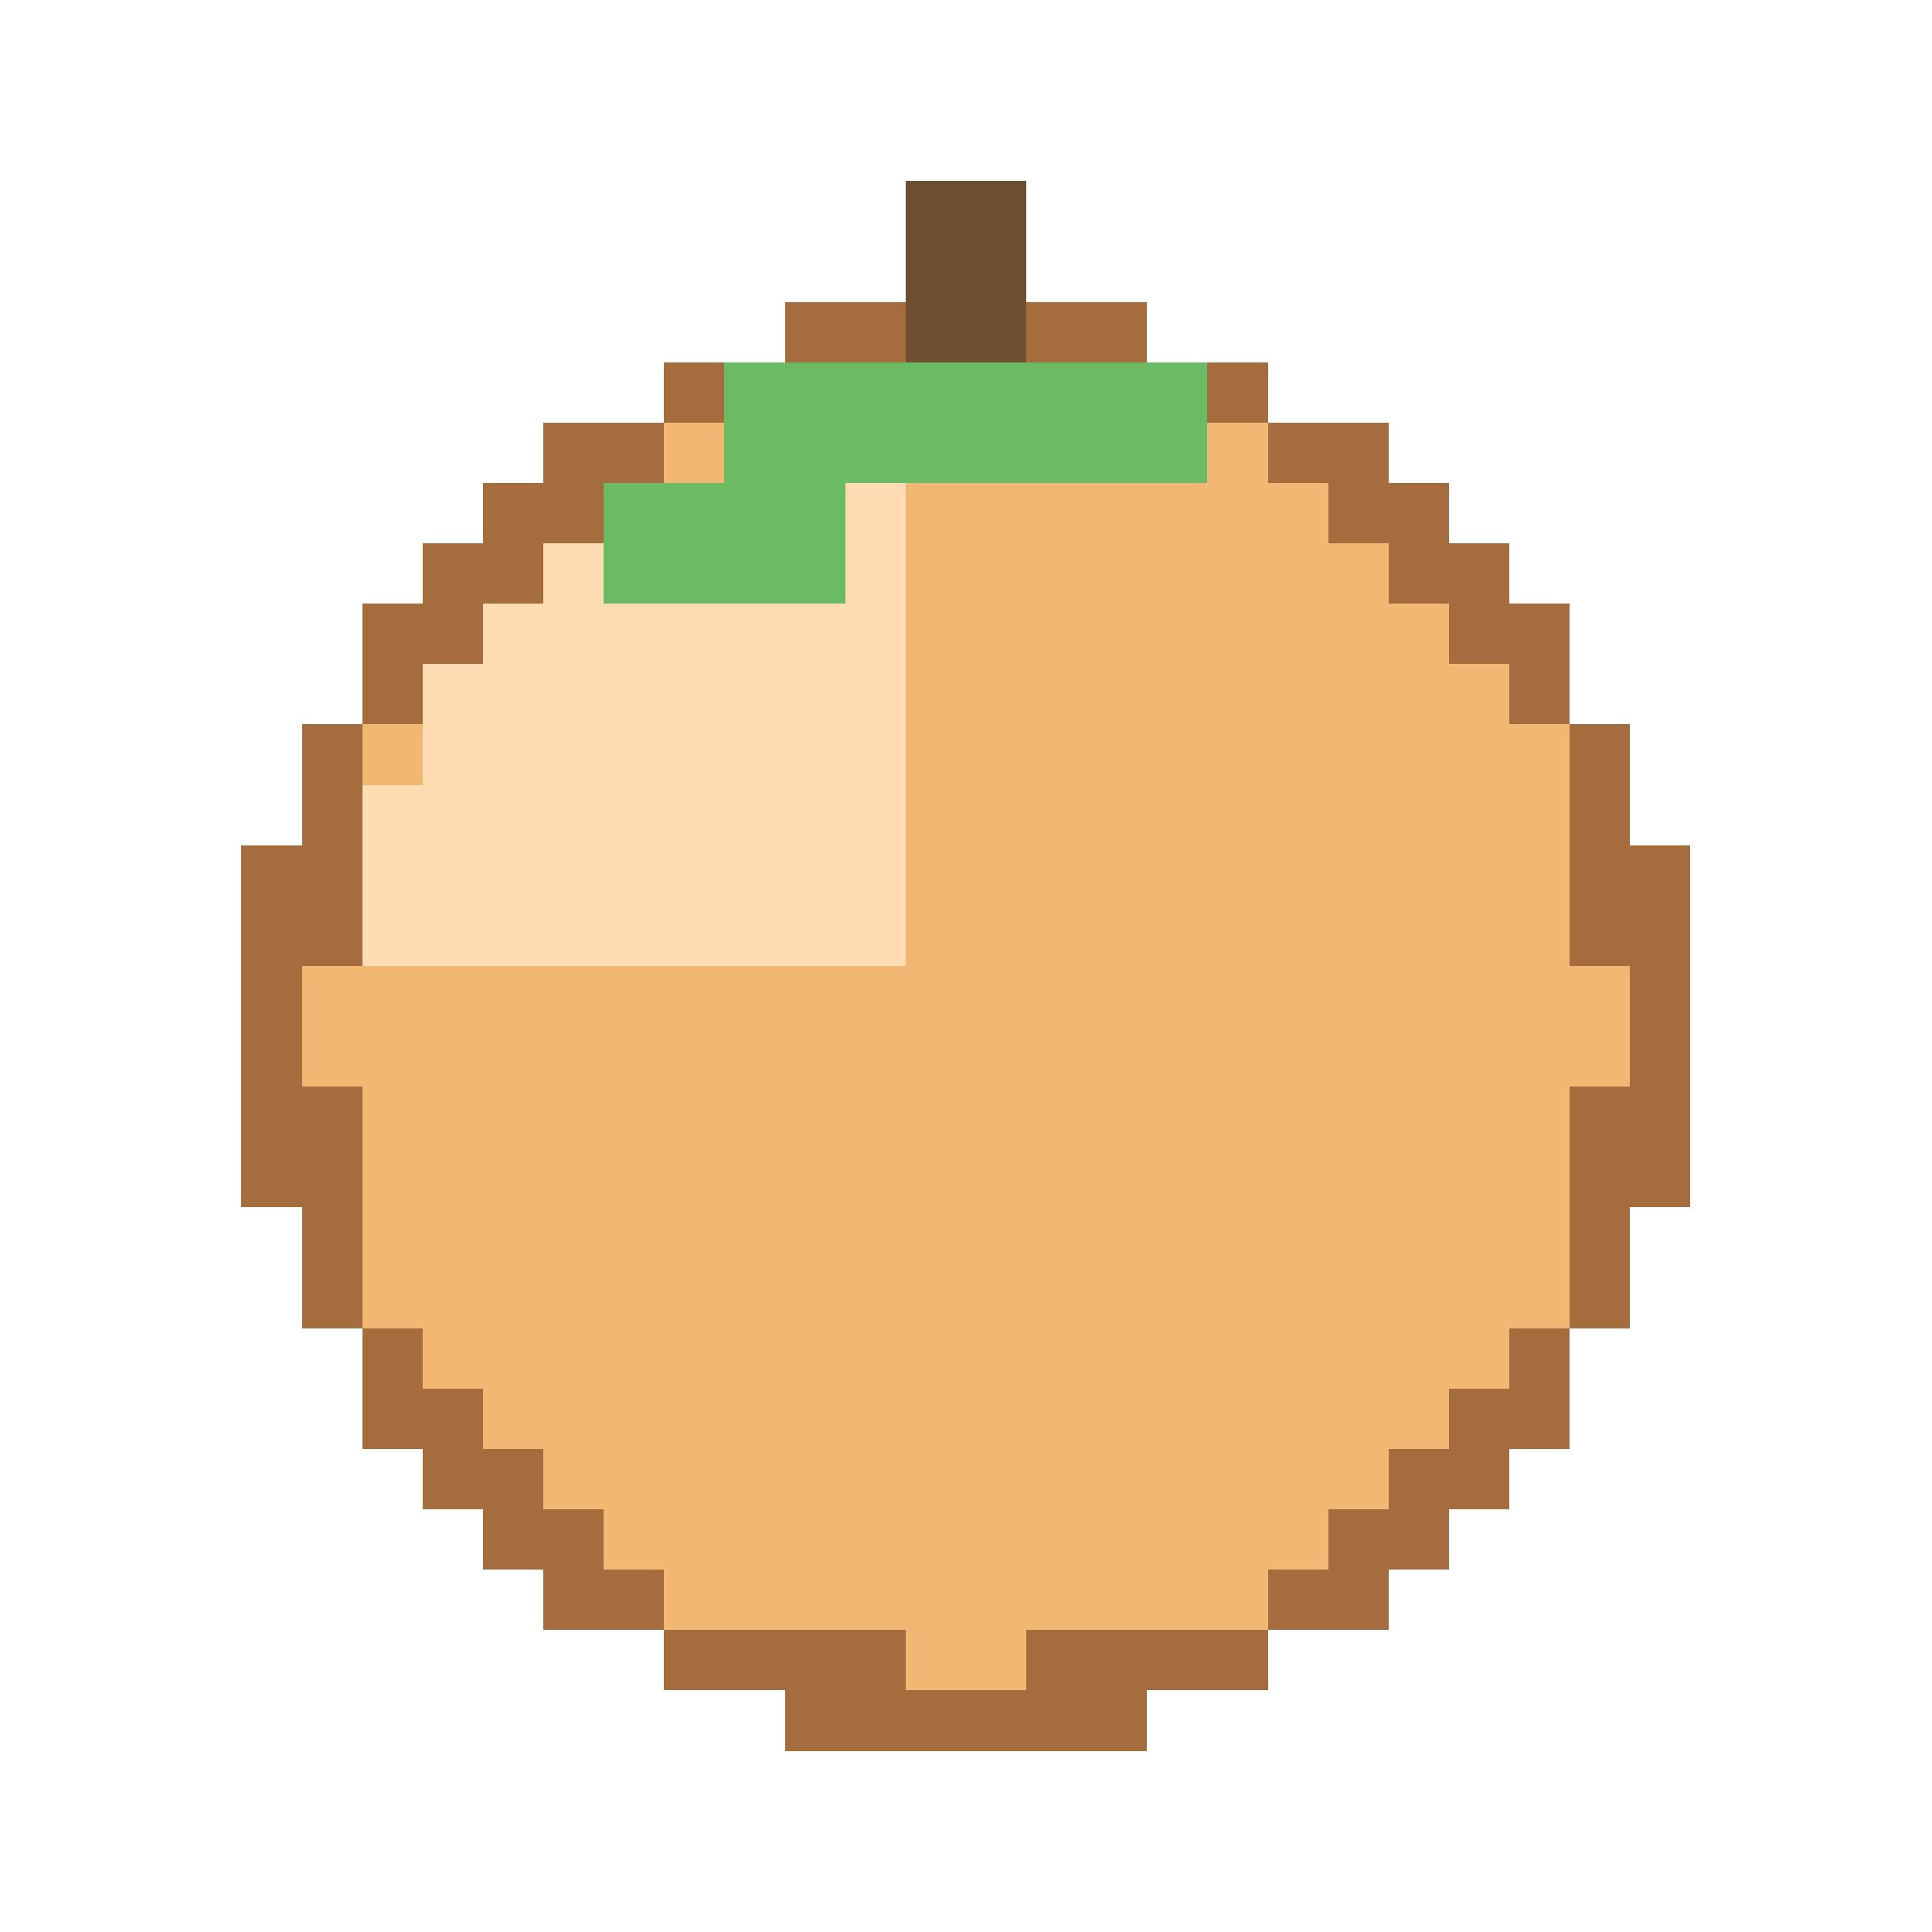
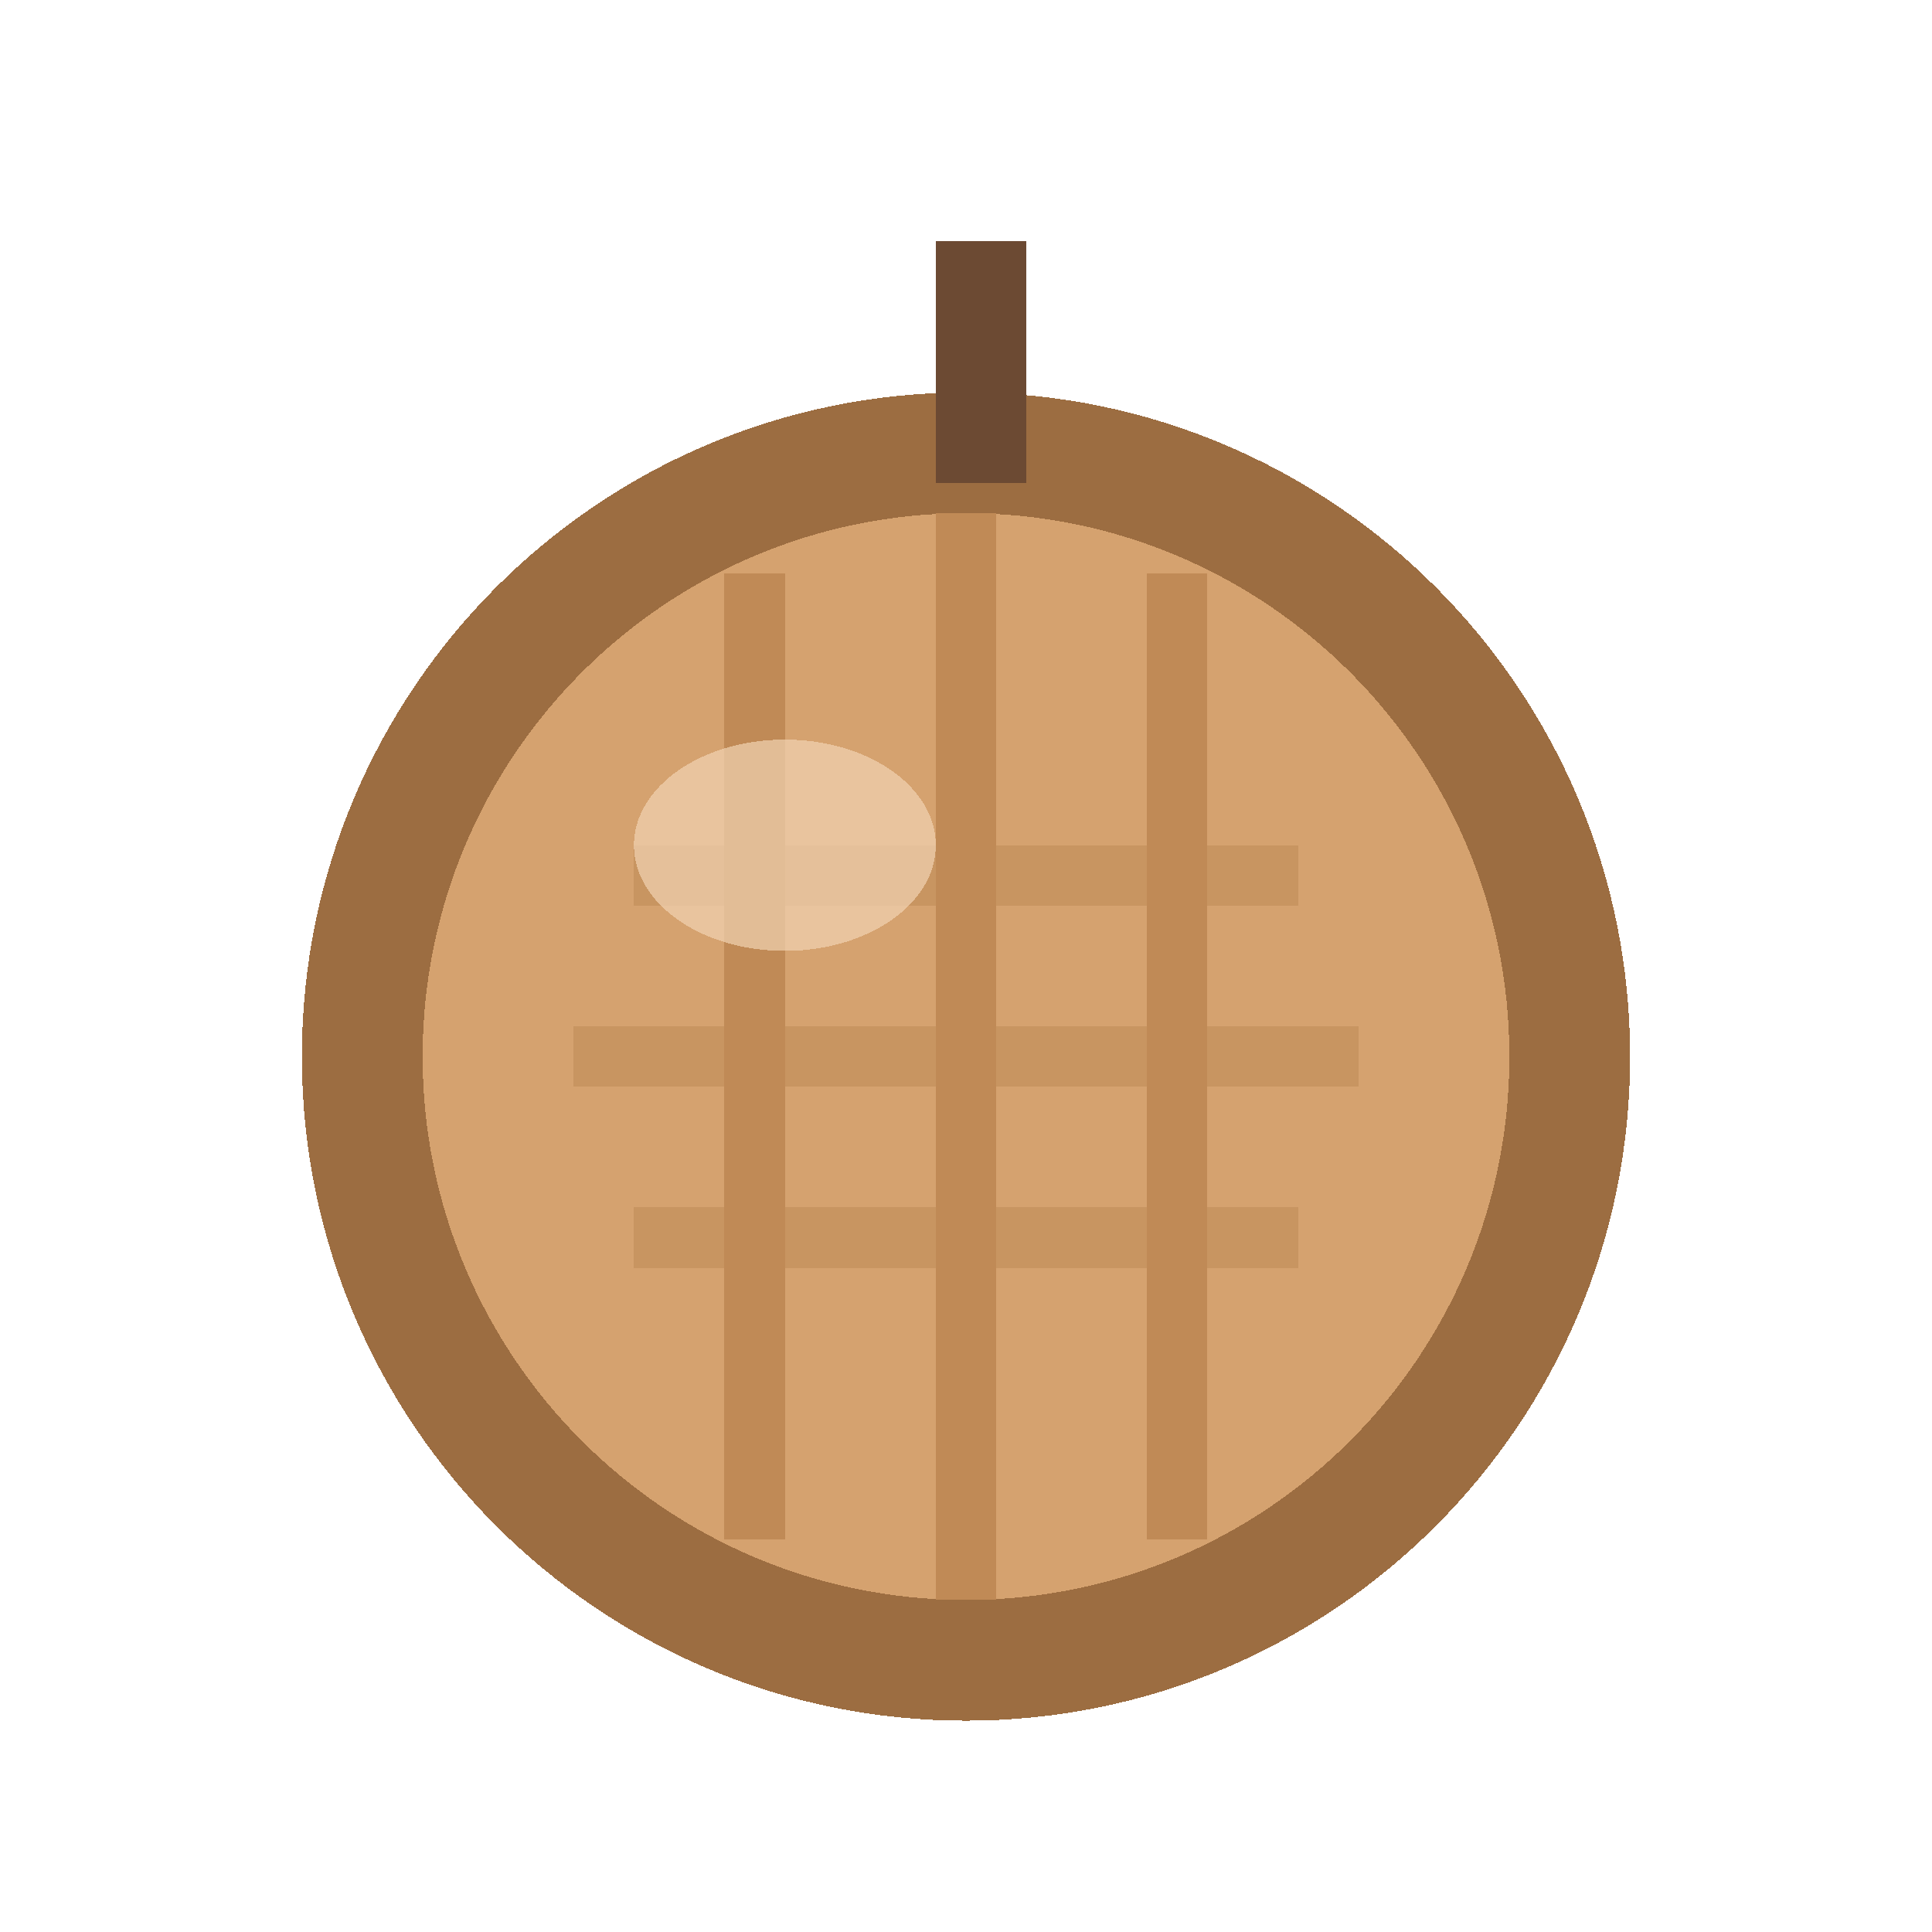
- <svg xmlns="http://www.w3.org/2000/svg" viewBox="0 0 64 64" shape-rendering="crispEdges" role="img">
-   <rect x="0" y="0" width="64" height="64" fill="transparent" />
-   <rect x="26" y="10" width="2" height="2" fill="#a56d3d" />
-   <rect x="28" y="10" width="2" height="2" fill="#a56d3d" />
-   <rect x="30" y="10" width="2" height="2" fill="#a56d3d" />
-   <rect x="32" y="10" width="2" height="2" fill="#a56d3d" />
-   <rect x="34" y="10" width="2" height="2" fill="#a56d3d" />
-   <rect x="36" y="10" width="2" height="2" fill="#a56d3d" />
-   <rect x="22" y="12" width="2" height="2" fill="#a56d3d" />
-   <rect x="24" y="12" width="2" height="2" fill="#a56d3d" />
-   <rect x="26" y="12" width="2" height="2" fill="#a56d3d" />
-   <rect x="28" y="12" width="2" height="2" fill="#a56d3d" />
-   <rect x="30" y="12" width="2" height="2" fill="#f2b773" />
-   <rect x="32" y="12" width="2" height="2" fill="#f2b773" />
-   <rect x="34" y="12" width="2" height="2" fill="#a56d3d" />
-   <rect x="36" y="12" width="2" height="2" fill="#a56d3d" />
-   <rect x="38" y="12" width="2" height="2" fill="#a56d3d" />
-   <rect x="40" y="12" width="2" height="2" fill="#a56d3d" />
-   <rect x="18" y="14" width="2" height="2" fill="#a56d3d" />
-   <rect x="20" y="14" width="2" height="2" fill="#a56d3d" />
-   <rect x="22" y="14" width="2" height="2" fill="#f2b773" />
-   <rect x="24" y="14" width="2" height="2" fill="#ffdcb2" />
-   <rect x="26" y="14" width="2" height="2" fill="#ffdcb2" />
-   <rect x="28" y="14" width="2" height="2" fill="#ffdcb2" />
-   <rect x="30" y="14" width="2" height="2" fill="#f2b773" />
-   <rect x="32" y="14" width="2" height="2" fill="#f2b773" />
-   <rect x="34" y="14" width="2" height="2" fill="#f2b773" />
-   <rect x="36" y="14" width="2" height="2" fill="#f2b773" />
-   <rect x="38" y="14" width="2" height="2" fill="#f2b773" />
-   <rect x="40" y="14" width="2" height="2" fill="#f2b773" />
-   <rect x="42" y="14" width="2" height="2" fill="#a56d3d" />
-   <rect x="44" y="14" width="2" height="2" fill="#a56d3d" />
-   <rect x="16" y="16" width="2" height="2" fill="#a56d3d" />
-   <rect x="18" y="16" width="2" height="2" fill="#a56d3d" />
-   <rect x="20" y="16" width="2" height="2" fill="#ffdcb2" />
-   <rect x="22" y="16" width="2" height="2" fill="#ffdcb2" />
-   <rect x="24" y="16" width="2" height="2" fill="#ffdcb2" />
-   <rect x="26" y="16" width="2" height="2" fill="#ffdcb2" />
-   <rect x="28" y="16" width="2" height="2" fill="#ffdcb2" />
-   <rect x="30" y="16" width="2" height="2" fill="#f2b773" />
-   <rect x="32" y="16" width="2" height="2" fill="#f2b773" />
-   <rect x="34" y="16" width="2" height="2" fill="#f2b773" />
-   <rect x="36" y="16" width="2" height="2" fill="#f2b773" />
-   <rect x="38" y="16" width="2" height="2" fill="#f2b773" />
-   <rect x="40" y="16" width="2" height="2" fill="#f2b773" />
-   <rect x="42" y="16" width="2" height="2" fill="#f2b773" />
-   <rect x="44" y="16" width="2" height="2" fill="#a56d3d" />
-   <rect x="46" y="16" width="2" height="2" fill="#a56d3d" />
-   <rect x="14" y="18" width="2" height="2" fill="#a56d3d" />
-   <rect x="16" y="18" width="2" height="2" fill="#a56d3d" />
-   <rect x="18" y="18" width="2" height="2" fill="#ffdcb2" />
-   <rect x="20" y="18" width="2" height="2" fill="#ffdcb2" />
-   <rect x="22" y="18" width="2" height="2" fill="#ffdcb2" />
-   <rect x="24" y="18" width="2" height="2" fill="#ffdcb2" />
-   <rect x="26" y="18" width="2" height="2" fill="#ffdcb2" />
-   <rect x="28" y="18" width="2" height="2" fill="#ffdcb2" />
-   <rect x="30" y="18" width="2" height="2" fill="#f2b773" />
-   <rect x="32" y="18" width="2" height="2" fill="#f2b773" />
-   <rect x="34" y="18" width="2" height="2" fill="#f2b773" />
-   <rect x="36" y="18" width="2" height="2" fill="#f2b773" />
-   <rect x="38" y="18" width="2" height="2" fill="#f2b773" />
-   <rect x="40" y="18" width="2" height="2" fill="#f2b773" />
-   <rect x="42" y="18" width="2" height="2" fill="#f2b773" />
-   <rect x="44" y="18" width="2" height="2" fill="#f2b773" />
-   <rect x="46" y="18" width="2" height="2" fill="#a56d3d" />
-   <rect x="48" y="18" width="2" height="2" fill="#a56d3d" />
-   <rect x="12" y="20" width="2" height="2" fill="#a56d3d" />
-   <rect x="14" y="20" width="2" height="2" fill="#a56d3d" />
-   <rect x="16" y="20" width="2" height="2" fill="#ffdcb2" />
-   <rect x="18" y="20" width="2" height="2" fill="#ffdcb2" />
-   <rect x="20" y="20" width="2" height="2" fill="#ffdcb2" />
-   <rect x="22" y="20" width="2" height="2" fill="#ffdcb2" />
-   <rect x="24" y="20" width="2" height="2" fill="#ffdcb2" />
-   <rect x="26" y="20" width="2" height="2" fill="#ffdcb2" />
-   <rect x="28" y="20" width="2" height="2" fill="#ffdcb2" />
-   <rect x="30" y="20" width="2" height="2" fill="#f2b773" />
-   <rect x="32" y="20" width="2" height="2" fill="#f2b773" />
-   <rect x="34" y="20" width="2" height="2" fill="#f2b773" />
-   <rect x="36" y="20" width="2" height="2" fill="#f2b773" />
-   <rect x="38" y="20" width="2" height="2" fill="#f2b773" />
-   <rect x="40" y="20" width="2" height="2" fill="#f2b773" />
-   <rect x="42" y="20" width="2" height="2" fill="#f2b773" />
-   <rect x="44" y="20" width="2" height="2" fill="#f2b773" />
-   <rect x="46" y="20" width="2" height="2" fill="#f2b773" />
-   <rect x="48" y="20" width="2" height="2" fill="#a56d3d" />
-   <rect x="50" y="20" width="2" height="2" fill="#a56d3d" />
-   <rect x="12" y="22" width="2" height="2" fill="#a56d3d" />
-   <rect x="14" y="22" width="2" height="2" fill="#ffdcb2" />
-   <rect x="16" y="22" width="2" height="2" fill="#ffdcb2" />
-   <rect x="18" y="22" width="2" height="2" fill="#ffdcb2" />
-   <rect x="20" y="22" width="2" height="2" fill="#ffdcb2" />
-   <rect x="22" y="22" width="2" height="2" fill="#ffdcb2" />
-   <rect x="24" y="22" width="2" height="2" fill="#ffdcb2" />
-   <rect x="26" y="22" width="2" height="2" fill="#ffdcb2" />
-   <rect x="28" y="22" width="2" height="2" fill="#ffdcb2" />
-   <rect x="30" y="22" width="2" height="2" fill="#f2b773" />
-   <rect x="32" y="22" width="2" height="2" fill="#f2b773" />
-   <rect x="34" y="22" width="2" height="2" fill="#f2b773" />
-   <rect x="36" y="22" width="2" height="2" fill="#f2b773" />
-   <rect x="38" y="22" width="2" height="2" fill="#f2b773" />
-   <rect x="40" y="22" width="2" height="2" fill="#f2b773" />
-   <rect x="42" y="22" width="2" height="2" fill="#f2b773" />
-   <rect x="44" y="22" width="2" height="2" fill="#f2b773" />
-   <rect x="46" y="22" width="2" height="2" fill="#f2b773" />
-   <rect x="48" y="22" width="2" height="2" fill="#f2b773" />
-   <rect x="50" y="22" width="2" height="2" fill="#a56d3d" />
-   <rect x="10" y="24" width="2" height="2" fill="#a56d3d" />
-   <rect x="12" y="24" width="2" height="2" fill="#f2b773" />
-   <rect x="14" y="24" width="2" height="2" fill="#ffdcb2" />
-   <rect x="16" y="24" width="2" height="2" fill="#ffdcb2" />
-   <rect x="18" y="24" width="2" height="2" fill="#ffdcb2" />
-   <rect x="20" y="24" width="2" height="2" fill="#ffdcb2" />
-   <rect x="22" y="24" width="2" height="2" fill="#ffdcb2" />
-   <rect x="24" y="24" width="2" height="2" fill="#ffdcb2" />
-   <rect x="26" y="24" width="2" height="2" fill="#ffdcb2" />
-   <rect x="28" y="24" width="2" height="2" fill="#ffdcb2" />
-   <rect x="30" y="24" width="2" height="2" fill="#f2b773" />
-   <rect x="32" y="24" width="2" height="2" fill="#f2b773" />
-   <rect x="34" y="24" width="2" height="2" fill="#f2b773" />
-   <rect x="36" y="24" width="2" height="2" fill="#f2b773" />
-   <rect x="38" y="24" width="2" height="2" fill="#f2b773" />
-   <rect x="40" y="24" width="2" height="2" fill="#f2b773" />
-   <rect x="42" y="24" width="2" height="2" fill="#f2b773" />
-   <rect x="44" y="24" width="2" height="2" fill="#f2b773" />
-   <rect x="46" y="24" width="2" height="2" fill="#f2b773" />
-   <rect x="48" y="24" width="2" height="2" fill="#f2b773" />
-   <rect x="50" y="24" width="2" height="2" fill="#f2b773" />
-   <rect x="52" y="24" width="2" height="2" fill="#a56d3d" />
-   <rect x="10" y="26" width="2" height="2" fill="#a56d3d" />
-   <rect x="12" y="26" width="2" height="2" fill="#ffdcb2" />
-   <rect x="14" y="26" width="2" height="2" fill="#ffdcb2" />
-   <rect x="16" y="26" width="2" height="2" fill="#ffdcb2" />
-   <rect x="18" y="26" width="2" height="2" fill="#ffdcb2" />
-   <rect x="20" y="26" width="2" height="2" fill="#ffdcb2" />
-   <rect x="22" y="26" width="2" height="2" fill="#ffdcb2" />
-   <rect x="24" y="26" width="2" height="2" fill="#ffdcb2" />
-   <rect x="26" y="26" width="2" height="2" fill="#ffdcb2" />
-   <rect x="28" y="26" width="2" height="2" fill="#ffdcb2" />
-   <rect x="30" y="26" width="2" height="2" fill="#f2b773" />
-   <rect x="32" y="26" width="2" height="2" fill="#f2b773" />
-   <rect x="34" y="26" width="2" height="2" fill="#f2b773" />
-   <rect x="36" y="26" width="2" height="2" fill="#f2b773" />
-   <rect x="38" y="26" width="2" height="2" fill="#f2b773" />
-   <rect x="40" y="26" width="2" height="2" fill="#f2b773" />
-   <rect x="42" y="26" width="2" height="2" fill="#f2b773" />
-   <rect x="44" y="26" width="2" height="2" fill="#f2b773" />
-   <rect x="46" y="26" width="2" height="2" fill="#f2b773" />
-   <rect x="48" y="26" width="2" height="2" fill="#f2b773" />
-   <rect x="50" y="26" width="2" height="2" fill="#f2b773" />
-   <rect x="52" y="26" width="2" height="2" fill="#a56d3d" />
-   <rect x="8" y="28" width="2" height="2" fill="#a56d3d" />
-   <rect x="10" y="28" width="2" height="2" fill="#a56d3d" />
-   <rect x="12" y="28" width="2" height="2" fill="#ffdcb2" />
-   <rect x="14" y="28" width="2" height="2" fill="#ffdcb2" />
-   <rect x="16" y="28" width="2" height="2" fill="#ffdcb2" />
-   <rect x="18" y="28" width="2" height="2" fill="#ffdcb2" />
-   <rect x="20" y="28" width="2" height="2" fill="#ffdcb2" />
-   <rect x="22" y="28" width="2" height="2" fill="#ffdcb2" />
-   <rect x="24" y="28" width="2" height="2" fill="#ffdcb2" />
-   <rect x="26" y="28" width="2" height="2" fill="#ffdcb2" />
-   <rect x="28" y="28" width="2" height="2" fill="#ffdcb2" />
-   <rect x="30" y="28" width="2" height="2" fill="#f2b773" />
-   <rect x="32" y="28" width="2" height="2" fill="#f2b773" />
-   <rect x="34" y="28" width="2" height="2" fill="#f2b773" />
-   <rect x="36" y="28" width="2" height="2" fill="#f2b773" />
-   <rect x="38" y="28" width="2" height="2" fill="#f2b773" />
-   <rect x="40" y="28" width="2" height="2" fill="#f2b773" />
-   <rect x="42" y="28" width="2" height="2" fill="#f2b773" />
-   <rect x="44" y="28" width="2" height="2" fill="#f2b773" />
-   <rect x="46" y="28" width="2" height="2" fill="#f2b773" />
-   <rect x="48" y="28" width="2" height="2" fill="#f2b773" />
-   <rect x="50" y="28" width="2" height="2" fill="#f2b773" />
-   <rect x="52" y="28" width="2" height="2" fill="#a56d3d" />
-   <rect x="54" y="28" width="2" height="2" fill="#a56d3d" />
-   <rect x="8" y="30" width="2" height="2" fill="#a56d3d" />
-   <rect x="10" y="30" width="2" height="2" fill="#a56d3d" />
-   <rect x="12" y="30" width="2" height="2" fill="#ffdcb2" />
-   <rect x="14" y="30" width="2" height="2" fill="#ffdcb2" />
-   <rect x="16" y="30" width="2" height="2" fill="#ffdcb2" />
-   <rect x="18" y="30" width="2" height="2" fill="#ffdcb2" />
-   <rect x="20" y="30" width="2" height="2" fill="#ffdcb2" />
-   <rect x="22" y="30" width="2" height="2" fill="#ffdcb2" />
-   <rect x="24" y="30" width="2" height="2" fill="#ffdcb2" />
-   <rect x="26" y="30" width="2" height="2" fill="#ffdcb2" />
-   <rect x="28" y="30" width="2" height="2" fill="#ffdcb2" />
-   <rect x="30" y="30" width="2" height="2" fill="#f2b773" />
-   <rect x="32" y="30" width="2" height="2" fill="#f2b773" />
-   <rect x="34" y="30" width="2" height="2" fill="#f2b773" />
-   <rect x="36" y="30" width="2" height="2" fill="#f2b773" />
-   <rect x="38" y="30" width="2" height="2" fill="#f2b773" />
-   <rect x="40" y="30" width="2" height="2" fill="#f2b773" />
-   <rect x="42" y="30" width="2" height="2" fill="#f2b773" />
-   <rect x="44" y="30" width="2" height="2" fill="#f2b773" />
-   <rect x="46" y="30" width="2" height="2" fill="#f2b773" />
-   <rect x="48" y="30" width="2" height="2" fill="#f2b773" />
-   <rect x="50" y="30" width="2" height="2" fill="#f2b773" />
-   <rect x="52" y="30" width="2" height="2" fill="#a56d3d" />
-   <rect x="54" y="30" width="2" height="2" fill="#a56d3d" />
-   <rect x="8" y="32" width="2" height="2" fill="#a56d3d" />
-   <rect x="10" y="32" width="2" height="2" fill="#f2b773" />
-   <rect x="12" y="32" width="2" height="2" fill="#f2b773" />
-   <rect x="14" y="32" width="2" height="2" fill="#f2b773" />
-   <rect x="16" y="32" width="2" height="2" fill="#f2b773" />
-   <rect x="18" y="32" width="2" height="2" fill="#f2b773" />
-   <rect x="20" y="32" width="2" height="2" fill="#f2b773" />
-   <rect x="22" y="32" width="2" height="2" fill="#f2b773" />
-   <rect x="24" y="32" width="2" height="2" fill="#f2b773" />
-   <rect x="26" y="32" width="2" height="2" fill="#f2b773" />
-   <rect x="28" y="32" width="2" height="2" fill="#f2b773" />
-   <rect x="30" y="32" width="2" height="2" fill="#f2b773" />
-   <rect x="32" y="32" width="2" height="2" fill="#f2b773" />
-   <rect x="34" y="32" width="2" height="2" fill="#f2b773" />
-   <rect x="36" y="32" width="2" height="2" fill="#f2b773" />
-   <rect x="38" y="32" width="2" height="2" fill="#f2b773" />
-   <rect x="40" y="32" width="2" height="2" fill="#f2b773" />
-   <rect x="42" y="32" width="2" height="2" fill="#f2b773" />
-   <rect x="44" y="32" width="2" height="2" fill="#f2b773" />
-   <rect x="46" y="32" width="2" height="2" fill="#f2b773" />
-   <rect x="48" y="32" width="2" height="2" fill="#f2b773" />
-   <rect x="50" y="32" width="2" height="2" fill="#f2b773" />
-   <rect x="52" y="32" width="2" height="2" fill="#f2b773" />
-   <rect x="54" y="32" width="2" height="2" fill="#a56d3d" />
-   <rect x="8" y="34" width="2" height="2" fill="#a56d3d" />
-   <rect x="10" y="34" width="2" height="2" fill="#f2b773" />
-   <rect x="12" y="34" width="2" height="2" fill="#f2b773" />
-   <rect x="14" y="34" width="2" height="2" fill="#f2b773" />
-   <rect x="16" y="34" width="2" height="2" fill="#f2b773" />
-   <rect x="18" y="34" width="2" height="2" fill="#f2b773" />
-   <rect x="20" y="34" width="2" height="2" fill="#f2b773" />
-   <rect x="22" y="34" width="2" height="2" fill="#f2b773" />
-   <rect x="24" y="34" width="2" height="2" fill="#f2b773" />
-   <rect x="26" y="34" width="2" height="2" fill="#f2b773" />
-   <rect x="28" y="34" width="2" height="2" fill="#f2b773" />
-   <rect x="30" y="34" width="2" height="2" fill="#f2b773" />
-   <rect x="32" y="34" width="2" height="2" fill="#f2b773" />
-   <rect x="34" y="34" width="2" height="2" fill="#f2b773" />
-   <rect x="36" y="34" width="2" height="2" fill="#f2b773" />
-   <rect x="38" y="34" width="2" height="2" fill="#f2b773" />
-   <rect x="40" y="34" width="2" height="2" fill="#f2b773" />
-   <rect x="42" y="34" width="2" height="2" fill="#f2b773" />
-   <rect x="44" y="34" width="2" height="2" fill="#f2b773" />
-   <rect x="46" y="34" width="2" height="2" fill="#f2b773" />
-   <rect x="48" y="34" width="2" height="2" fill="#f2b773" />
-   <rect x="50" y="34" width="2" height="2" fill="#f2b773" />
-   <rect x="52" y="34" width="2" height="2" fill="#f2b773" />
-   <rect x="54" y="34" width="2" height="2" fill="#a56d3d" />
-   <rect x="8" y="36" width="2" height="2" fill="#a56d3d" />
-   <rect x="10" y="36" width="2" height="2" fill="#a56d3d" />
-   <rect x="12" y="36" width="2" height="2" fill="#f2b773" />
-   <rect x="14" y="36" width="2" height="2" fill="#f2b773" />
-   <rect x="16" y="36" width="2" height="2" fill="#f2b773" />
-   <rect x="18" y="36" width="2" height="2" fill="#f2b773" />
-   <rect x="20" y="36" width="2" height="2" fill="#f2b773" />
-   <rect x="22" y="36" width="2" height="2" fill="#f2b773" />
-   <rect x="24" y="36" width="2" height="2" fill="#f2b773" />
-   <rect x="26" y="36" width="2" height="2" fill="#f2b773" />
-   <rect x="28" y="36" width="2" height="2" fill="#f2b773" />
-   <rect x="30" y="36" width="2" height="2" fill="#f2b773" />
-   <rect x="32" y="36" width="2" height="2" fill="#f2b773" />
-   <rect x="34" y="36" width="2" height="2" fill="#f2b773" />
-   <rect x="36" y="36" width="2" height="2" fill="#f2b773" />
-   <rect x="38" y="36" width="2" height="2" fill="#f2b773" />
-   <rect x="40" y="36" width="2" height="2" fill="#f2b773" />
-   <rect x="42" y="36" width="2" height="2" fill="#f2b773" />
-   <rect x="44" y="36" width="2" height="2" fill="#f2b773" />
-   <rect x="46" y="36" width="2" height="2" fill="#f2b773" />
-   <rect x="48" y="36" width="2" height="2" fill="#f2b773" />
-   <rect x="50" y="36" width="2" height="2" fill="#f2b773" />
-   <rect x="52" y="36" width="2" height="2" fill="#a56d3d" />
-   <rect x="54" y="36" width="2" height="2" fill="#a56d3d" />
-   <rect x="8" y="38" width="2" height="2" fill="#a56d3d" />
-   <rect x="10" y="38" width="2" height="2" fill="#a56d3d" />
-   <rect x="12" y="38" width="2" height="2" fill="#f2b773" />
-   <rect x="14" y="38" width="2" height="2" fill="#f2b773" />
-   <rect x="16" y="38" width="2" height="2" fill="#f2b773" />
-   <rect x="18" y="38" width="2" height="2" fill="#f2b773" />
-   <rect x="20" y="38" width="2" height="2" fill="#f2b773" />
-   <rect x="22" y="38" width="2" height="2" fill="#f2b773" />
-   <rect x="24" y="38" width="2" height="2" fill="#f2b773" />
-   <rect x="26" y="38" width="2" height="2" fill="#f2b773" />
-   <rect x="28" y="38" width="2" height="2" fill="#f2b773" />
-   <rect x="30" y="38" width="2" height="2" fill="#f2b773" />
-   <rect x="32" y="38" width="2" height="2" fill="#f2b773" />
-   <rect x="34" y="38" width="2" height="2" fill="#f2b773" />
-   <rect x="36" y="38" width="2" height="2" fill="#f2b773" />
-   <rect x="38" y="38" width="2" height="2" fill="#f2b773" />
-   <rect x="40" y="38" width="2" height="2" fill="#f2b773" />
-   <rect x="42" y="38" width="2" height="2" fill="#f2b773" />
-   <rect x="44" y="38" width="2" height="2" fill="#f2b773" />
-   <rect x="46" y="38" width="2" height="2" fill="#f2b773" />
-   <rect x="48" y="38" width="2" height="2" fill="#f2b773" />
-   <rect x="50" y="38" width="2" height="2" fill="#f2b773" />
-   <rect x="52" y="38" width="2" height="2" fill="#a56d3d" />
-   <rect x="54" y="38" width="2" height="2" fill="#a56d3d" />
-   <rect x="10" y="40" width="2" height="2" fill="#a56d3d" />
-   <rect x="12" y="40" width="2" height="2" fill="#f2b773" />
-   <rect x="14" y="40" width="2" height="2" fill="#f2b773" />
-   <rect x="16" y="40" width="2" height="2" fill="#f2b773" />
-   <rect x="18" y="40" width="2" height="2" fill="#f2b773" />
-   <rect x="20" y="40" width="2" height="2" fill="#f2b773" />
-   <rect x="22" y="40" width="2" height="2" fill="#f2b773" />
-   <rect x="24" y="40" width="2" height="2" fill="#f2b773" />
-   <rect x="26" y="40" width="2" height="2" fill="#f2b773" />
-   <rect x="28" y="40" width="2" height="2" fill="#f2b773" />
-   <rect x="30" y="40" width="2" height="2" fill="#f2b773" />
-   <rect x="32" y="40" width="2" height="2" fill="#f2b773" />
-   <rect x="34" y="40" width="2" height="2" fill="#f2b773" />
-   <rect x="36" y="40" width="2" height="2" fill="#f2b773" />
-   <rect x="38" y="40" width="2" height="2" fill="#f2b773" />
-   <rect x="40" y="40" width="2" height="2" fill="#f2b773" />
-   <rect x="42" y="40" width="2" height="2" fill="#f2b773" />
-   <rect x="44" y="40" width="2" height="2" fill="#f2b773" />
-   <rect x="46" y="40" width="2" height="2" fill="#f2b773" />
-   <rect x="48" y="40" width="2" height="2" fill="#f2b773" />
-   <rect x="50" y="40" width="2" height="2" fill="#f2b773" />
-   <rect x="52" y="40" width="2" height="2" fill="#a56d3d" />
-   <rect x="10" y="42" width="2" height="2" fill="#a56d3d" />
-   <rect x="12" y="42" width="2" height="2" fill="#f2b773" />
-   <rect x="14" y="42" width="2" height="2" fill="#f2b773" />
-   <rect x="16" y="42" width="2" height="2" fill="#f2b773" />
-   <rect x="18" y="42" width="2" height="2" fill="#f2b773" />
-   <rect x="20" y="42" width="2" height="2" fill="#f2b773" />
-   <rect x="22" y="42" width="2" height="2" fill="#f2b773" />
-   <rect x="24" y="42" width="2" height="2" fill="#f2b773" />
-   <rect x="26" y="42" width="2" height="2" fill="#f2b773" />
-   <rect x="28" y="42" width="2" height="2" fill="#f2b773" />
-   <rect x="30" y="42" width="2" height="2" fill="#f2b773" />
-   <rect x="32" y="42" width="2" height="2" fill="#f2b773" />
-   <rect x="34" y="42" width="2" height="2" fill="#f2b773" />
-   <rect x="36" y="42" width="2" height="2" fill="#f2b773" />
-   <rect x="38" y="42" width="2" height="2" fill="#f2b773" />
-   <rect x="40" y="42" width="2" height="2" fill="#f2b773" />
-   <rect x="42" y="42" width="2" height="2" fill="#f2b773" />
-   <rect x="44" y="42" width="2" height="2" fill="#f2b773" />
-   <rect x="46" y="42" width="2" height="2" fill="#f2b773" />
-   <rect x="48" y="42" width="2" height="2" fill="#f2b773" />
-   <rect x="50" y="42" width="2" height="2" fill="#f2b773" />
-   <rect x="52" y="42" width="2" height="2" fill="#a56d3d" />
-   <rect x="12" y="44" width="2" height="2" fill="#a56d3d" />
-   <rect x="14" y="44" width="2" height="2" fill="#f2b773" />
-   <rect x="16" y="44" width="2" height="2" fill="#f2b773" />
-   <rect x="18" y="44" width="2" height="2" fill="#f2b773" />
-   <rect x="20" y="44" width="2" height="2" fill="#f2b773" />
-   <rect x="22" y="44" width="2" height="2" fill="#f2b773" />
-   <rect x="24" y="44" width="2" height="2" fill="#f2b773" />
-   <rect x="26" y="44" width="2" height="2" fill="#f2b773" />
-   <rect x="28" y="44" width="2" height="2" fill="#f2b773" />
-   <rect x="30" y="44" width="2" height="2" fill="#f2b773" />
-   <rect x="32" y="44" width="2" height="2" fill="#f2b773" />
-   <rect x="34" y="44" width="2" height="2" fill="#f2b773" />
-   <rect x="36" y="44" width="2" height="2" fill="#f2b773" />
-   <rect x="38" y="44" width="2" height="2" fill="#f2b773" />
-   <rect x="40" y="44" width="2" height="2" fill="#f2b773" />
-   <rect x="42" y="44" width="2" height="2" fill="#f2b773" />
-   <rect x="44" y="44" width="2" height="2" fill="#f2b773" />
-   <rect x="46" y="44" width="2" height="2" fill="#f2b773" />
-   <rect x="48" y="44" width="2" height="2" fill="#f2b773" />
-   <rect x="50" y="44" width="2" height="2" fill="#a56d3d" />
-   <rect x="12" y="46" width="2" height="2" fill="#a56d3d" />
-   <rect x="14" y="46" width="2" height="2" fill="#a56d3d" />
-   <rect x="16" y="46" width="2" height="2" fill="#f2b773" />
-   <rect x="18" y="46" width="2" height="2" fill="#f2b773" />
-   <rect x="20" y="46" width="2" height="2" fill="#f2b773" />
-   <rect x="22" y="46" width="2" height="2" fill="#f2b773" />
-   <rect x="24" y="46" width="2" height="2" fill="#f2b773" />
-   <rect x="26" y="46" width="2" height="2" fill="#f2b773" />
-   <rect x="28" y="46" width="2" height="2" fill="#f2b773" />
-   <rect x="30" y="46" width="2" height="2" fill="#f2b773" />
-   <rect x="32" y="46" width="2" height="2" fill="#f2b773" />
-   <rect x="34" y="46" width="2" height="2" fill="#f2b773" />
-   <rect x="36" y="46" width="2" height="2" fill="#f2b773" />
-   <rect x="38" y="46" width="2" height="2" fill="#f2b773" />
-   <rect x="40" y="46" width="2" height="2" fill="#f2b773" />
-   <rect x="42" y="46" width="2" height="2" fill="#f2b773" />
-   <rect x="44" y="46" width="2" height="2" fill="#f2b773" />
-   <rect x="46" y="46" width="2" height="2" fill="#f2b773" />
-   <rect x="48" y="46" width="2" height="2" fill="#a56d3d" />
-   <rect x="50" y="46" width="2" height="2" fill="#a56d3d" />
-   <rect x="14" y="48" width="2" height="2" fill="#a56d3d" />
-   <rect x="16" y="48" width="2" height="2" fill="#a56d3d" />
-   <rect x="18" y="48" width="2" height="2" fill="#f2b773" />
-   <rect x="20" y="48" width="2" height="2" fill="#f2b773" />
-   <rect x="22" y="48" width="2" height="2" fill="#f2b773" />
-   <rect x="24" y="48" width="2" height="2" fill="#f2b773" />
-   <rect x="26" y="48" width="2" height="2" fill="#f2b773" />
-   <rect x="28" y="48" width="2" height="2" fill="#f2b773" />
-   <rect x="30" y="48" width="2" height="2" fill="#f2b773" />
-   <rect x="32" y="48" width="2" height="2" fill="#f2b773" />
-   <rect x="34" y="48" width="2" height="2" fill="#f2b773" />
-   <rect x="36" y="48" width="2" height="2" fill="#f2b773" />
-   <rect x="38" y="48" width="2" height="2" fill="#f2b773" />
-   <rect x="40" y="48" width="2" height="2" fill="#f2b773" />
-   <rect x="42" y="48" width="2" height="2" fill="#f2b773" />
-   <rect x="44" y="48" width="2" height="2" fill="#f2b773" />
-   <rect x="46" y="48" width="2" height="2" fill="#a56d3d" />
-   <rect x="48" y="48" width="2" height="2" fill="#a56d3d" />
-   <rect x="16" y="50" width="2" height="2" fill="#a56d3d" />
-   <rect x="18" y="50" width="2" height="2" fill="#a56d3d" />
-   <rect x="20" y="50" width="2" height="2" fill="#f2b773" />
-   <rect x="22" y="50" width="2" height="2" fill="#f2b773" />
-   <rect x="24" y="50" width="2" height="2" fill="#f2b773" />
-   <rect x="26" y="50" width="2" height="2" fill="#f2b773" />
-   <rect x="28" y="50" width="2" height="2" fill="#f2b773" />
-   <rect x="30" y="50" width="2" height="2" fill="#f2b773" />
-   <rect x="32" y="50" width="2" height="2" fill="#f2b773" />
-   <rect x="34" y="50" width="2" height="2" fill="#f2b773" />
-   <rect x="36" y="50" width="2" height="2" fill="#f2b773" />
-   <rect x="38" y="50" width="2" height="2" fill="#f2b773" />
-   <rect x="40" y="50" width="2" height="2" fill="#f2b773" />
-   <rect x="42" y="50" width="2" height="2" fill="#f2b773" />
-   <rect x="44" y="50" width="2" height="2" fill="#a56d3d" />
-   <rect x="46" y="50" width="2" height="2" fill="#a56d3d" />
-   <rect x="18" y="52" width="2" height="2" fill="#a56d3d" />
-   <rect x="20" y="52" width="2" height="2" fill="#a56d3d" />
-   <rect x="22" y="52" width="2" height="2" fill="#f2b773" />
-   <rect x="24" y="52" width="2" height="2" fill="#f2b773" />
-   <rect x="26" y="52" width="2" height="2" fill="#f2b773" />
-   <rect x="28" y="52" width="2" height="2" fill="#f2b773" />
-   <rect x="30" y="52" width="2" height="2" fill="#f2b773" />
-   <rect x="32" y="52" width="2" height="2" fill="#f2b773" />
-   <rect x="34" y="52" width="2" height="2" fill="#f2b773" />
-   <rect x="36" y="52" width="2" height="2" fill="#f2b773" />
-   <rect x="38" y="52" width="2" height="2" fill="#f2b773" />
-   <rect x="40" y="52" width="2" height="2" fill="#f2b773" />
-   <rect x="42" y="52" width="2" height="2" fill="#a56d3d" />
-   <rect x="44" y="52" width="2" height="2" fill="#a56d3d" />
-   <rect x="22" y="54" width="2" height="2" fill="#a56d3d" />
-   <rect x="24" y="54" width="2" height="2" fill="#a56d3d" />
-   <rect x="26" y="54" width="2" height="2" fill="#a56d3d" />
-   <rect x="28" y="54" width="2" height="2" fill="#a56d3d" />
-   <rect x="30" y="54" width="2" height="2" fill="#f2b773" />
-   <rect x="32" y="54" width="2" height="2" fill="#f2b773" />
-   <rect x="34" y="54" width="2" height="2" fill="#a56d3d" />
-   <rect x="36" y="54" width="2" height="2" fill="#a56d3d" />
-   <rect x="38" y="54" width="2" height="2" fill="#a56d3d" />
-   <rect x="40" y="54" width="2" height="2" fill="#a56d3d" />
-   <rect x="26" y="56" width="2" height="2" fill="#a56d3d" />
-   <rect x="28" y="56" width="2" height="2" fill="#a56d3d" />
-   <rect x="30" y="56" width="2" height="2" fill="#a56d3d" />
-   <rect x="32" y="56" width="2" height="2" fill="#a56d3d" />
-   <rect x="34" y="56" width="2" height="2" fill="#a56d3d" />
-   <rect x="36" y="56" width="2" height="2" fill="#a56d3d" />
-   <rect x="30" y="6" width="4" height="8" fill="#6d4f31" />
-   <rect x="24" y="12" width="8" height="4" fill="#6abb63" />
-   <rect x="32" y="12" width="8" height="4" fill="#6abb63" />
-   <rect x="20" y="16" width="8" height="4" fill="#6abb63" />
+ <svg xmlns="http://www.w3.org/2000/svg" viewBox="0 0 64 64" shape-rendering="crispEdges" role="img" aria-label="melon">
+   <rect width="64" height="64" fill="transparent" />
+   <circle cx="32" cy="35" r="22" fill="#9c6d41" />
+   <circle cx="32" cy="35" r="18" fill="#d5a26f" />
+   <path d="M20 35h24M22 29h20M22 41h20" fill="none" stroke="#c89561" stroke-width="2" stroke-linecap="square" />
+   <path d="M25 20c0 10 0 21 0 30M32 18c0 11 0 24 0 34M39 20c0 10 0 21 0 30" fill="none" stroke="#c08a56" stroke-width="2" stroke-linecap="square" />
+   <ellipse cx="26" cy="28" rx="5" ry="3.5" fill="#f2d4b4" opacity="0.68" />
+   <rect x="31" y="8" width="3" height="8" fill="#6c4a33" />
</svg>
